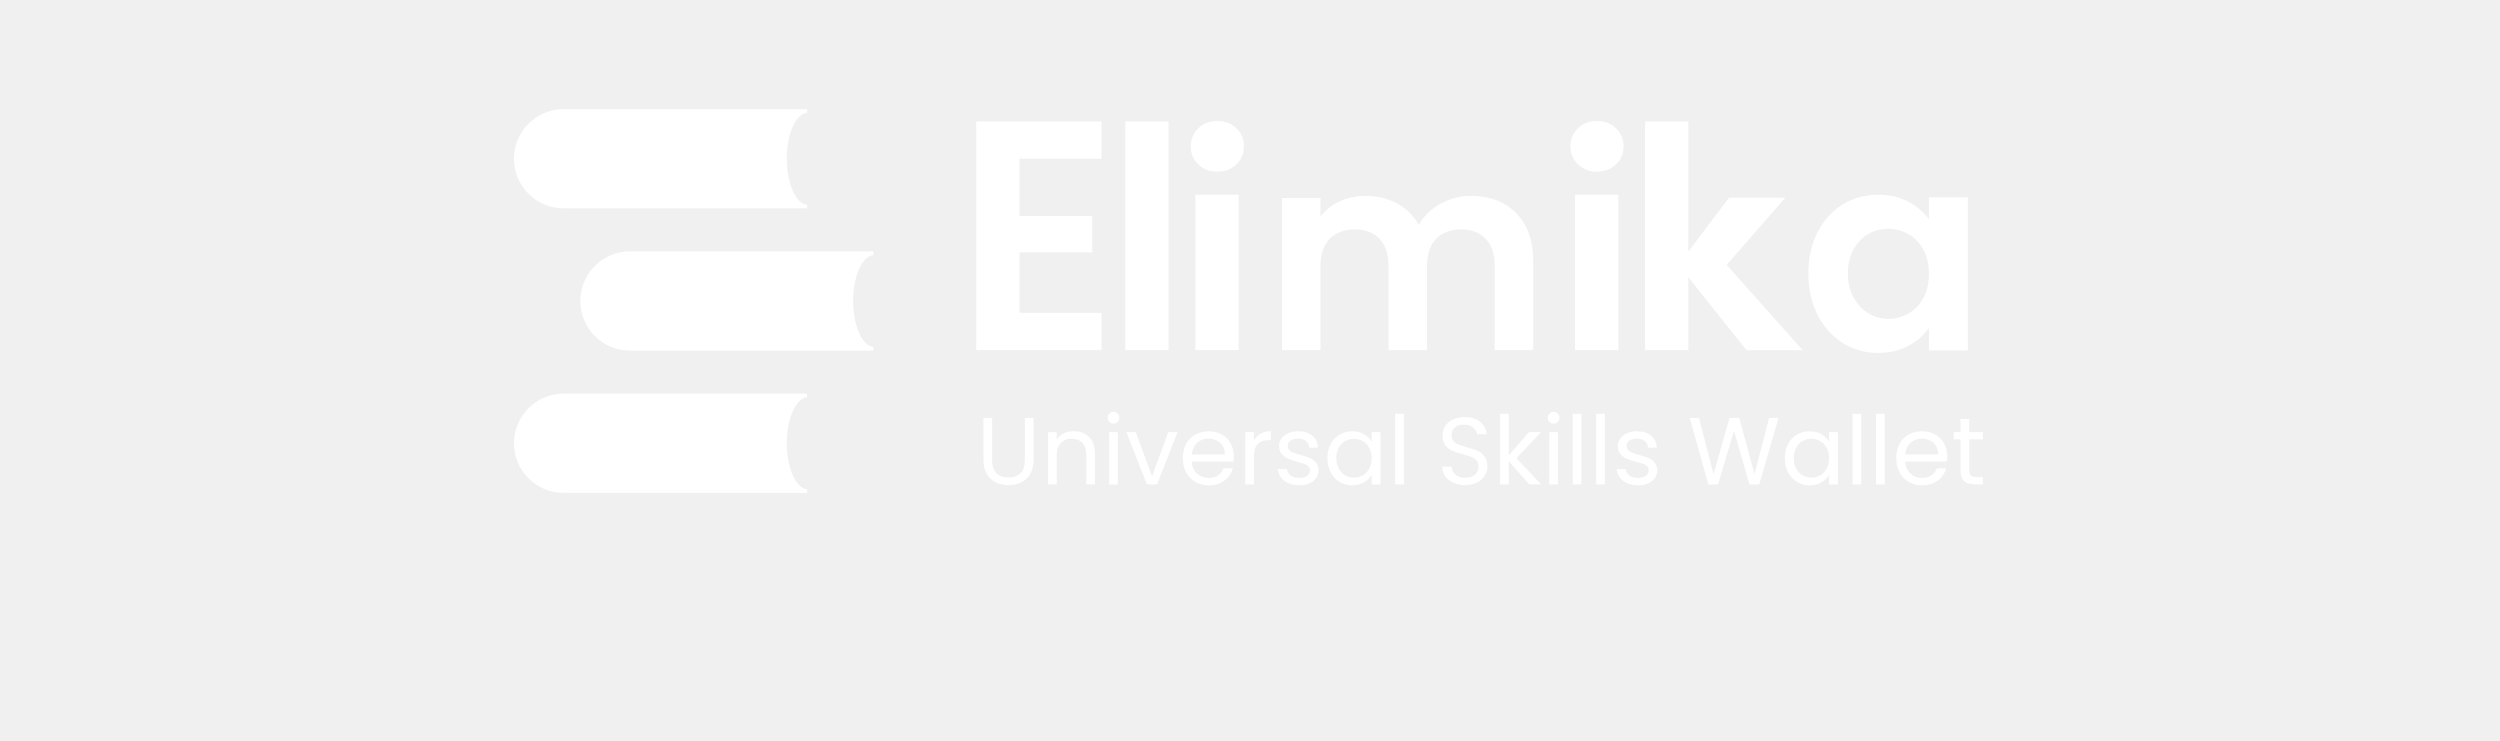
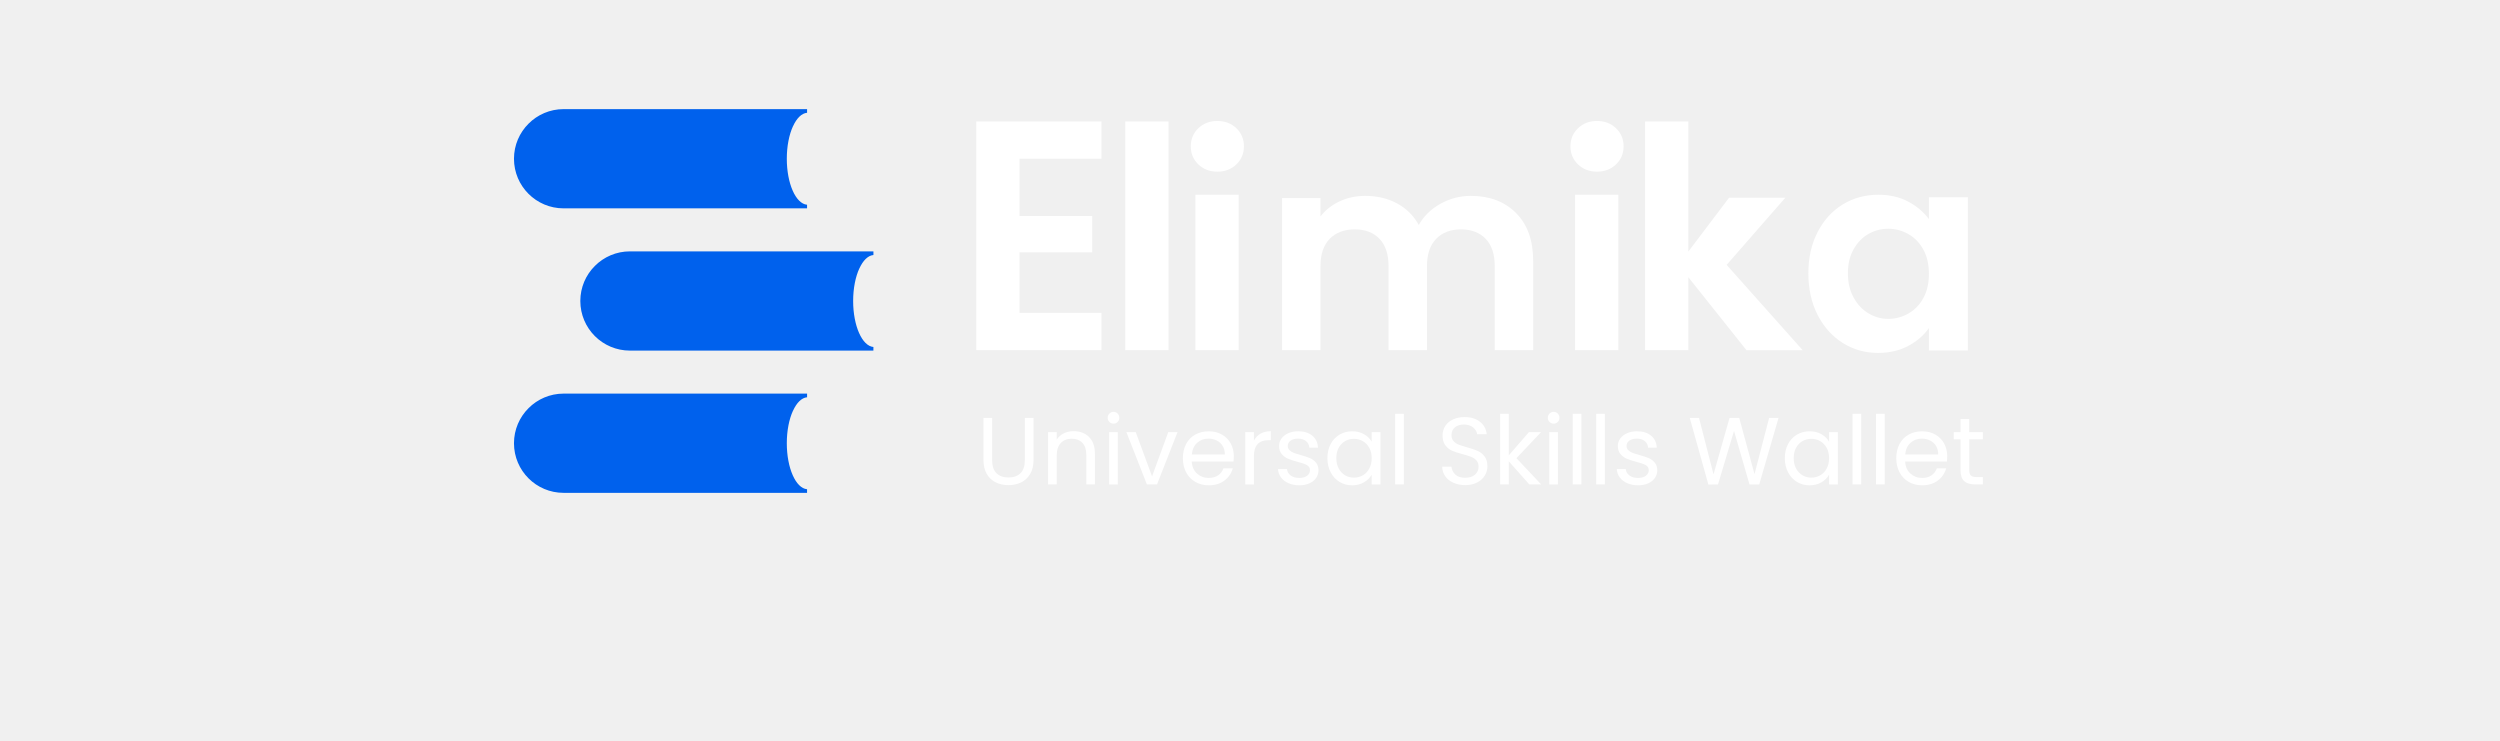
<svg xmlns="http://www.w3.org/2000/svg" id="Layer_1" data-name="Layer 1" viewBox="0 400 1080 320">
  <defs>
    <style>
      .cls-1 {
        fill: #fff;
      }
      .cls-3 {
-         fill: #fff;
+         fill: #0061ed;
      }
    </style>
  </defs>
  <g>
    <g>
      <path class="cls-1" d="M440.45,468.58v24.73h31.37v15.69h-31.37v26.15h35.38v16.11h-54.07v-98.79h54.07v16.11h-35.38Z" />
      <path class="cls-1" d="M504.8,452.47v98.79h-18.69v-98.79h18.69Z" />
      <path class="cls-1" d="M654.92,492.02c4.94,4.94,7.41,11.84,7.41,20.7v38.55h-16.6v-36.29c0-5.14-1.3-9.07-3.91-11.8-2.61-2.73-6.17-4.09-10.67-4.09s-8.09,1.36-10.73,4.09c-2.65,2.73-3.97,6.66-3.97,11.8v36.29h-16.6v-36.29c0-5.14-1.3-9.07-3.91-11.8-2.61-2.73-6.17-4.09-10.67-4.09s-8.2,1.36-10.85,4.09c-2.65,2.73-3.97,6.66-3.97,11.8v36.29h-16.6v-65.71h16.6v7.95c2.14-2.77,4.88-4.94,8.24-6.52,3.36-1.58,7.06-2.37,11.09-2.37,5.14,0,9.73,1.09,13.76,3.26,4.03,2.18,7.16,5.28,9.37,9.31,2.13-3.8,5.24-6.84,9.31-9.13,4.07-2.29,8.48-3.44,13.22-3.44,8.06,0,14.57,2.47,19.51,7.41Z" />
      <path class="cls-1" d="M517.69,471.02c-2.18-2.09-3.27-4.69-3.27-7.81s1.09-5.72,3.27-7.81c2.18-2.09,4.92-3.14,8.21-3.14s6.03,1.05,8.21,3.14c2.18,2.09,3.27,4.7,3.27,7.81s-1.09,5.72-3.27,7.81c-2.18,2.09-4.92,3.14-8.21,3.14s-6.03-1.05-8.21-3.14ZM535.11,484.13v67.13h-18.69v-67.13h18.69Z" />
      <path class="cls-1" d="M681.7,471.02c-2.18-2.09-3.27-4.69-3.27-7.81s1.09-5.72,3.27-7.81c2.18-2.09,4.92-3.14,8.21-3.14s6.03,1.05,8.21,3.14c2.18,2.09,3.27,4.7,3.27,7.81s-1.09,5.72-3.27,7.81c-2.18,2.09-4.92,3.14-8.21,3.14s-6.03-1.05-8.21-3.14ZM699.12,484.13v67.13h-18.69v-67.13h18.69Z" />
      <path class="cls-1" d="M754.46,551.26l-25.1-31.51v31.51h-18.69v-98.79h18.69v56.21l17.6-23.27h24.3l-25.35,29.02,32.84,36.85h-24.3Z" />
      <path class="cls-1" d="M785.21,500.26c2.67-5.18,6.29-9.16,10.87-11.95,4.58-2.79,9.69-4.18,15.35-4.18,4.94,0,9.26,1,12.96,2.99,3.7,1.99,6.67,4.5,8.9,7.53v-9.44h16.84v66.18h-16.84v-9.68c-2.15,3.11-5.12,5.67-8.9,7.7-3.78,2.03-8.14,3.05-13.08,3.05-5.58,0-10.65-1.43-15.23-4.3-4.58-2.87-8.2-6.91-10.87-12.12-2.67-5.22-4-11.21-4-17.98s1.33-12.62,4-17.8ZM830.9,507.84c-1.59-2.91-3.74-5.14-6.45-6.69-2.71-1.55-5.61-2.33-8.72-2.33s-5.97.76-8.6,2.27c-2.63,1.51-4.76,3.72-6.39,6.63-1.63,2.91-2.45,6.35-2.45,10.33s.82,7.47,2.45,10.45c1.63,2.99,3.78,5.28,6.45,6.87,2.67,1.59,5.51,2.39,8.54,2.39s6.01-.78,8.72-2.33c2.71-1.55,4.86-3.78,6.45-6.69,1.59-2.91,2.39-6.39,2.39-10.45s-.8-7.54-2.39-10.45Z" />
    </g>
    <g>
      <path class="cls-3" d="M342.57,454.53c-1.65,3.59-2.67,8.55-2.67,14.05,0,10.71,3.88,19.45,8.75,19.87v1.56h-105.18c-11.84,0-21.43-9.59-21.43-21.43,0-5.92,2.4-11.28,6.29-15.15,3.86-3.88,9.23-6.29,15.15-6.29h105.18v1.58c-2.38.21-4.5,2.38-6.07,5.8Z" />
      <path class="cls-3" d="M371.23,515.98c-1.65,3.59-2.67,8.55-2.67,14.05,0,10.71,3.88,19.45,8.75,19.87v1.56h-105.18c-11.84,0-21.43-9.59-21.43-21.43,0-5.92,2.4-11.28,6.29-15.15,3.86-3.88,9.23-6.29,15.15-6.29h105.18v1.58c-2.38.21-4.5,2.38-6.07,5.8Z" />
      <path class="cls-3" d="M342.57,577.43c-1.65,3.59-2.67,8.55-2.67,14.05,0,10.71,3.88,19.45,8.75,19.87v1.56h-105.18c-11.84,0-21.43-9.59-21.43-21.43,0-5.92,2.4-11.28,6.29-15.15,3.86-3.88,9.23-6.29,15.15-6.29h105.18v1.58c-2.38.21-4.5,2.38-6.07,5.8Z" />
    </g>
    <g>
      <path class="cls-1" d="M428.6,580.55v18.18c0,2.56.62,4.45,1.88,5.69,1.25,1.24,2.99,1.85,5.21,1.85s3.92-.62,5.17-1.85c1.25-1.24,1.88-3.13,1.88-5.69v-18.18h3.75v18.14c0,2.39-.48,4.4-1.44,6.04-.96,1.64-2.26,2.85-3.9,3.65-1.64.8-3.47,1.2-5.5,1.2s-3.87-.4-5.5-1.2c-1.63-.8-2.93-2.01-3.87-3.65-.95-1.63-1.42-3.65-1.42-6.04v-18.14h3.75Z" />
      <path class="cls-1" d="M470.44,588.77c1.7,1.66,2.56,4.06,2.56,7.19v13.31h-3.71v-12.78c0-2.25-.56-3.98-1.69-5.17-1.13-1.2-2.67-1.79-4.62-1.79s-3.55.62-4.72,1.85-1.75,3.04-1.75,5.4v12.49h-3.75v-22.59h3.75v3.21c.74-1.15,1.75-2.05,3.03-2.68,1.28-.63,2.69-.95,4.23-.95,2.75,0,4.97.83,6.68,2.49Z" />
      <path class="cls-1" d="M479.26,582.28c-.49-.49-.74-1.1-.74-1.81s.25-1.32.74-1.81c.49-.5,1.1-.74,1.81-.74s1.27.25,1.75.74c.48.49.72,1.1.72,1.81s-.24,1.32-.72,1.81c-.48.5-1.06.74-1.75.74s-1.32-.25-1.81-.74ZM482.89,586.69v22.59h-3.75v-22.59h3.75Z" />
      <path class="cls-1" d="M497.68,605.81l7.01-19.13h4l-8.86,22.59h-4.37l-8.86-22.59h4.04l7.05,19.13Z" />
      <path class="cls-1" d="M532.88,599.38h-18.05c.14,2.23.9,3.96,2.29,5.21,1.39,1.25,3.07,1.88,5.05,1.88,1.62,0,2.97-.38,4.06-1.13,1.09-.75,1.85-1.76,2.29-3.03h4.04c-.6,2.17-1.81,3.94-3.63,5.3-1.81,1.36-4.07,2.04-6.76,2.04-2.14,0-4.06-.48-5.75-1.44s-3.02-2.33-3.98-4.1-1.44-3.83-1.44-6.16.47-4.38,1.4-6.14c.93-1.76,2.25-3.11,3.94-4.06,1.69-.95,3.63-1.42,5.83-1.42s4.04.47,5.69,1.4c1.65.93,2.92,2.22,3.81,3.85.89,1.63,1.34,3.48,1.34,5.54,0,.71-.04,1.47-.12,2.27ZM528.19,592.64c-.63-1.03-1.49-1.81-2.58-2.35-1.09-.54-2.29-.8-3.61-.8-1.9,0-3.51.61-4.84,1.81-1.33,1.21-2.1,2.88-2.29,5.03h14.26c0-1.43-.32-2.66-.95-3.69Z" />
      <path class="cls-1" d="M544.53,587.35c1.22-.71,2.71-1.07,4.47-1.07v3.88h-.99c-4.2,0-6.31,2.28-6.31,6.84v12.28h-3.75v-22.59h3.75v3.67c.66-1.29,1.6-2.29,2.82-3.01Z" />
      <path class="cls-1" d="M556.67,608.76c-1.37-.59-2.46-1.41-3.26-2.47-.8-1.06-1.24-2.27-1.32-3.65h3.88c.11,1.13.64,2.05,1.59,2.76.95.72,2.19,1.07,3.73,1.07,1.43,0,2.56-.32,3.38-.95.82-.63,1.24-1.43,1.24-2.39s-.44-1.72-1.32-2.21c-.88-.48-2.24-.95-4.08-1.42-1.68-.44-3.04-.89-4.1-1.34-1.06-.45-1.96-1.13-2.72-2.02-.76-.89-1.13-2.07-1.13-3.52,0-1.15.34-2.21,1.03-3.17.69-.96,1.66-1.72,2.93-2.29s2.71-.85,4.33-.85c2.5,0,4.52.63,6.06,1.9,1.54,1.26,2.36,3,2.47,5.19h-3.75c-.08-1.18-.56-2.13-1.42-2.84s-2.03-1.07-3.48-1.07c-1.35,0-2.42.29-3.21.87s-1.2,1.33-1.2,2.27c0,.74.24,1.35.72,1.83.48.48,1.08.87,1.81,1.15.73.29,1.74.61,3.03.97,1.62.44,2.94.87,3.96,1.3s1.89,1.06,2.62,1.92c.73.85,1.11,1.96,1.13,3.34,0,1.24-.34,2.35-1.03,3.34-.69.99-1.66,1.77-2.91,2.33-1.25.56-2.69.84-4.31.84-1.73,0-3.28-.3-4.66-.89Z" />
      <path class="cls-1" d="M574.84,591.82c.93-1.74,2.22-3.1,3.85-4.06,1.63-.96,3.46-1.44,5.46-1.44s3.7.43,5.15,1.28c1.46.85,2.54,1.92,3.26,3.21v-4.12h3.79v22.59h-3.79v-4.2c-.74,1.32-1.85,2.41-3.32,3.28-1.47.87-3.18,1.3-5.13,1.3s-3.82-.5-5.44-1.48c-1.62-.99-2.9-2.38-3.83-4.16-.93-1.79-1.4-3.82-1.4-6.1s.47-4.33,1.4-6.08ZM591.54,593.49c-.69-1.26-1.61-2.23-2.78-2.91-1.17-.67-2.45-1.01-3.85-1.01s-2.68.33-3.83.99c-1.15.66-2.08,1.62-2.76,2.88-.69,1.26-1.03,2.75-1.03,4.45s.34,3.24,1.03,4.51c.69,1.28,1.61,2.25,2.76,2.93,1.15.67,2.43,1.01,3.83,1.01s2.69-.34,3.85-1.01c1.17-.67,2.1-1.65,2.78-2.93.69-1.28,1.03-2.77,1.03-4.47s-.34-3.19-1.03-4.45Z" />
      <path class="cls-1" d="M606.46,578.77v30.5h-3.75v-30.5h3.75Z" />
      <path class="cls-1" d="M627.87,608.55c-1.5-.67-2.67-1.61-3.52-2.8s-1.29-2.58-1.32-4.14h4c.14,1.35.69,2.48,1.67,3.4s2.4,1.38,4.27,1.38,3.19-.45,4.22-1.34,1.55-2.04,1.55-3.44c0-1.1-.3-1.99-.91-2.68-.6-.69-1.36-1.21-2.27-1.57-.91-.36-2.13-.74-3.67-1.15-1.9-.49-3.41-.99-4.55-1.48-1.14-.5-2.12-1.27-2.93-2.33-.81-1.06-1.22-2.48-1.22-4.27,0-1.57.4-2.95,1.2-4.16s1.92-2.14,3.36-2.8c1.44-.66,3.1-.99,4.97-.99,2.69,0,4.9.67,6.62,2.02,1.72,1.35,2.69,3.13,2.91,5.36h-4.12c-.14-1.1-.72-2.07-1.73-2.91-1.02-.84-2.36-1.26-4.04-1.26-1.57,0-2.84.41-3.83,1.22s-1.48,1.94-1.48,3.4c0,1.04.29,1.9.89,2.56.59.66,1.32,1.16,2.18,1.5.87.34,2.08.74,3.65,1.17,1.9.52,3.42,1.04,4.58,1.55,1.15.51,2.14,1.29,2.97,2.35.82,1.06,1.24,2.49,1.24,4.31,0,1.4-.37,2.72-1.11,3.96-.74,1.24-1.84,2.24-3.3,3.01-1.46.77-3.17,1.15-5.15,1.15s-3.59-.34-5.09-1.01Z" />
      <path class="cls-1" d="M660.66,609.27l-8.86-9.97v9.97h-3.75v-30.5h3.75v17.93l8.7-10.02h5.23l-10.63,11.25,10.67,11.33h-5.11Z" />
      <path class="cls-1" d="M669.4,582.28c-.5-.49-.74-1.1-.74-1.81s.25-1.32.74-1.81c.49-.5,1.1-.74,1.81-.74s1.27.25,1.75.74c.48.49.72,1.1.72,1.81s-.24,1.32-.72,1.81c-.48.5-1.07.74-1.75.74s-1.32-.25-1.81-.74ZM673.02,586.69v22.59h-3.75v-22.59h3.75Z" />
      <path class="cls-1" d="M683.16,578.77v30.5h-3.75v-30.5h3.75Z" />
      <path class="cls-1" d="M693.3,578.77v30.5h-3.75v-30.5h3.75Z" />
      <path class="cls-1" d="M703.03,608.76c-1.38-.59-2.46-1.41-3.26-2.47-.8-1.06-1.24-2.27-1.32-3.65h3.87c.11,1.13.64,2.05,1.59,2.76.95.72,2.19,1.07,3.73,1.07,1.43,0,2.56-.32,3.38-.95.82-.63,1.24-1.43,1.24-2.39s-.44-1.72-1.32-2.21c-.88-.48-2.24-.95-4.08-1.42-1.68-.44-3.04-.89-4.1-1.34s-1.96-1.13-2.72-2.02c-.76-.89-1.13-2.07-1.13-3.52,0-1.15.34-2.21,1.03-3.17.69-.96,1.66-1.72,2.93-2.29,1.26-.56,2.71-.85,4.33-.85,2.5,0,4.52.63,6.06,1.9,1.54,1.26,2.36,3,2.47,5.19h-3.75c-.08-1.18-.56-2.13-1.42-2.84-.87-.71-2.03-1.07-3.48-1.07-1.35,0-2.42.29-3.21.87-.8.58-1.2,1.33-1.2,2.27,0,.74.24,1.35.72,1.83.48.48,1.09.87,1.81,1.15.73.29,1.74.61,3.03.97,1.62.44,2.94.87,3.96,1.3,1.02.43,1.89,1.06,2.62,1.92.73.85,1.11,1.96,1.13,3.34,0,1.24-.34,2.35-1.03,3.34s-1.66,1.77-2.91,2.33c-1.25.56-2.69.84-4.31.84-1.73,0-3.28-.3-4.66-.89Z" />
      <path class="cls-1" d="M768.32,580.55l-8.33,28.73h-4.21l-6.68-23.12-6.92,23.12-4.16.04-8.04-28.77h4l6.26,24.36,6.92-24.36h4.2l6.59,24.28,6.31-24.28h4.04Z" />
      <path class="cls-1" d="M772.44,591.82c.93-1.74,2.22-3.1,3.85-4.06,1.63-.96,3.46-1.44,5.46-1.44s3.7.43,5.15,1.28c1.46.85,2.54,1.92,3.26,3.21v-4.12h3.79v22.59h-3.79v-4.2c-.74,1.32-1.85,2.41-3.32,3.28-1.47.87-3.18,1.3-5.13,1.3s-3.82-.5-5.44-1.48c-1.62-.99-2.9-2.38-3.83-4.16-.93-1.79-1.4-3.82-1.4-6.1s.47-4.33,1.4-6.08ZM789.13,593.49c-.69-1.26-1.61-2.23-2.78-2.91-1.17-.67-2.45-1.01-3.85-1.01s-2.68.33-3.83.99c-1.15.66-2.08,1.62-2.76,2.88-.69,1.26-1.03,2.75-1.03,4.45s.34,3.24,1.03,4.51c.69,1.28,1.61,2.25,2.76,2.93,1.15.67,2.43,1.01,3.83,1.01s2.69-.34,3.85-1.01c1.17-.67,2.1-1.65,2.78-2.93.69-1.28,1.03-2.77,1.03-4.47s-.34-3.19-1.03-4.45Z" />
      <path class="cls-1" d="M804.05,578.77v30.5h-3.75v-30.5h3.75Z" />
      <path class="cls-1" d="M814.19,578.77v30.5h-3.75v-30.5h3.75Z" />
      <path class="cls-1" d="M841.07,599.38h-18.05c.14,2.23.9,3.96,2.29,5.21,1.39,1.25,3.07,1.88,5.05,1.88,1.62,0,2.97-.38,4.06-1.13,1.08-.75,1.85-1.76,2.29-3.03h4.04c-.61,2.17-1.81,3.94-3.63,5.3-1.81,1.36-4.07,2.04-6.76,2.04-2.14,0-4.06-.48-5.75-1.44-1.69-.96-3.02-2.33-3.98-4.1s-1.44-3.83-1.44-6.16.47-4.38,1.4-6.14c.93-1.76,2.25-3.11,3.94-4.06,1.69-.95,3.63-1.42,5.83-1.42s4.04.47,5.69,1.4c1.65.93,2.92,2.22,3.81,3.85s1.34,3.48,1.34,5.54c0,.71-.04,1.47-.12,2.27ZM836.37,592.64c-.63-1.03-1.49-1.81-2.58-2.35-1.09-.54-2.29-.8-3.61-.8-1.9,0-3.51.61-4.84,1.81s-2.1,2.88-2.29,5.03h14.26c0-1.43-.32-2.66-.95-3.69Z" />
      <path class="cls-1" d="M850.71,589.78v13.31c0,1.1.23,1.88.7,2.33.47.45,1.28.68,2.43.68h2.76v3.17h-3.38c-2.09,0-3.65-.48-4.7-1.44-1.04-.96-1.57-2.54-1.57-4.74v-13.31h-2.93v-3.09h2.93v-5.69h3.75v5.69h5.89v3.09h-5.89Z" />
    </g>
  </g>
</svg>
